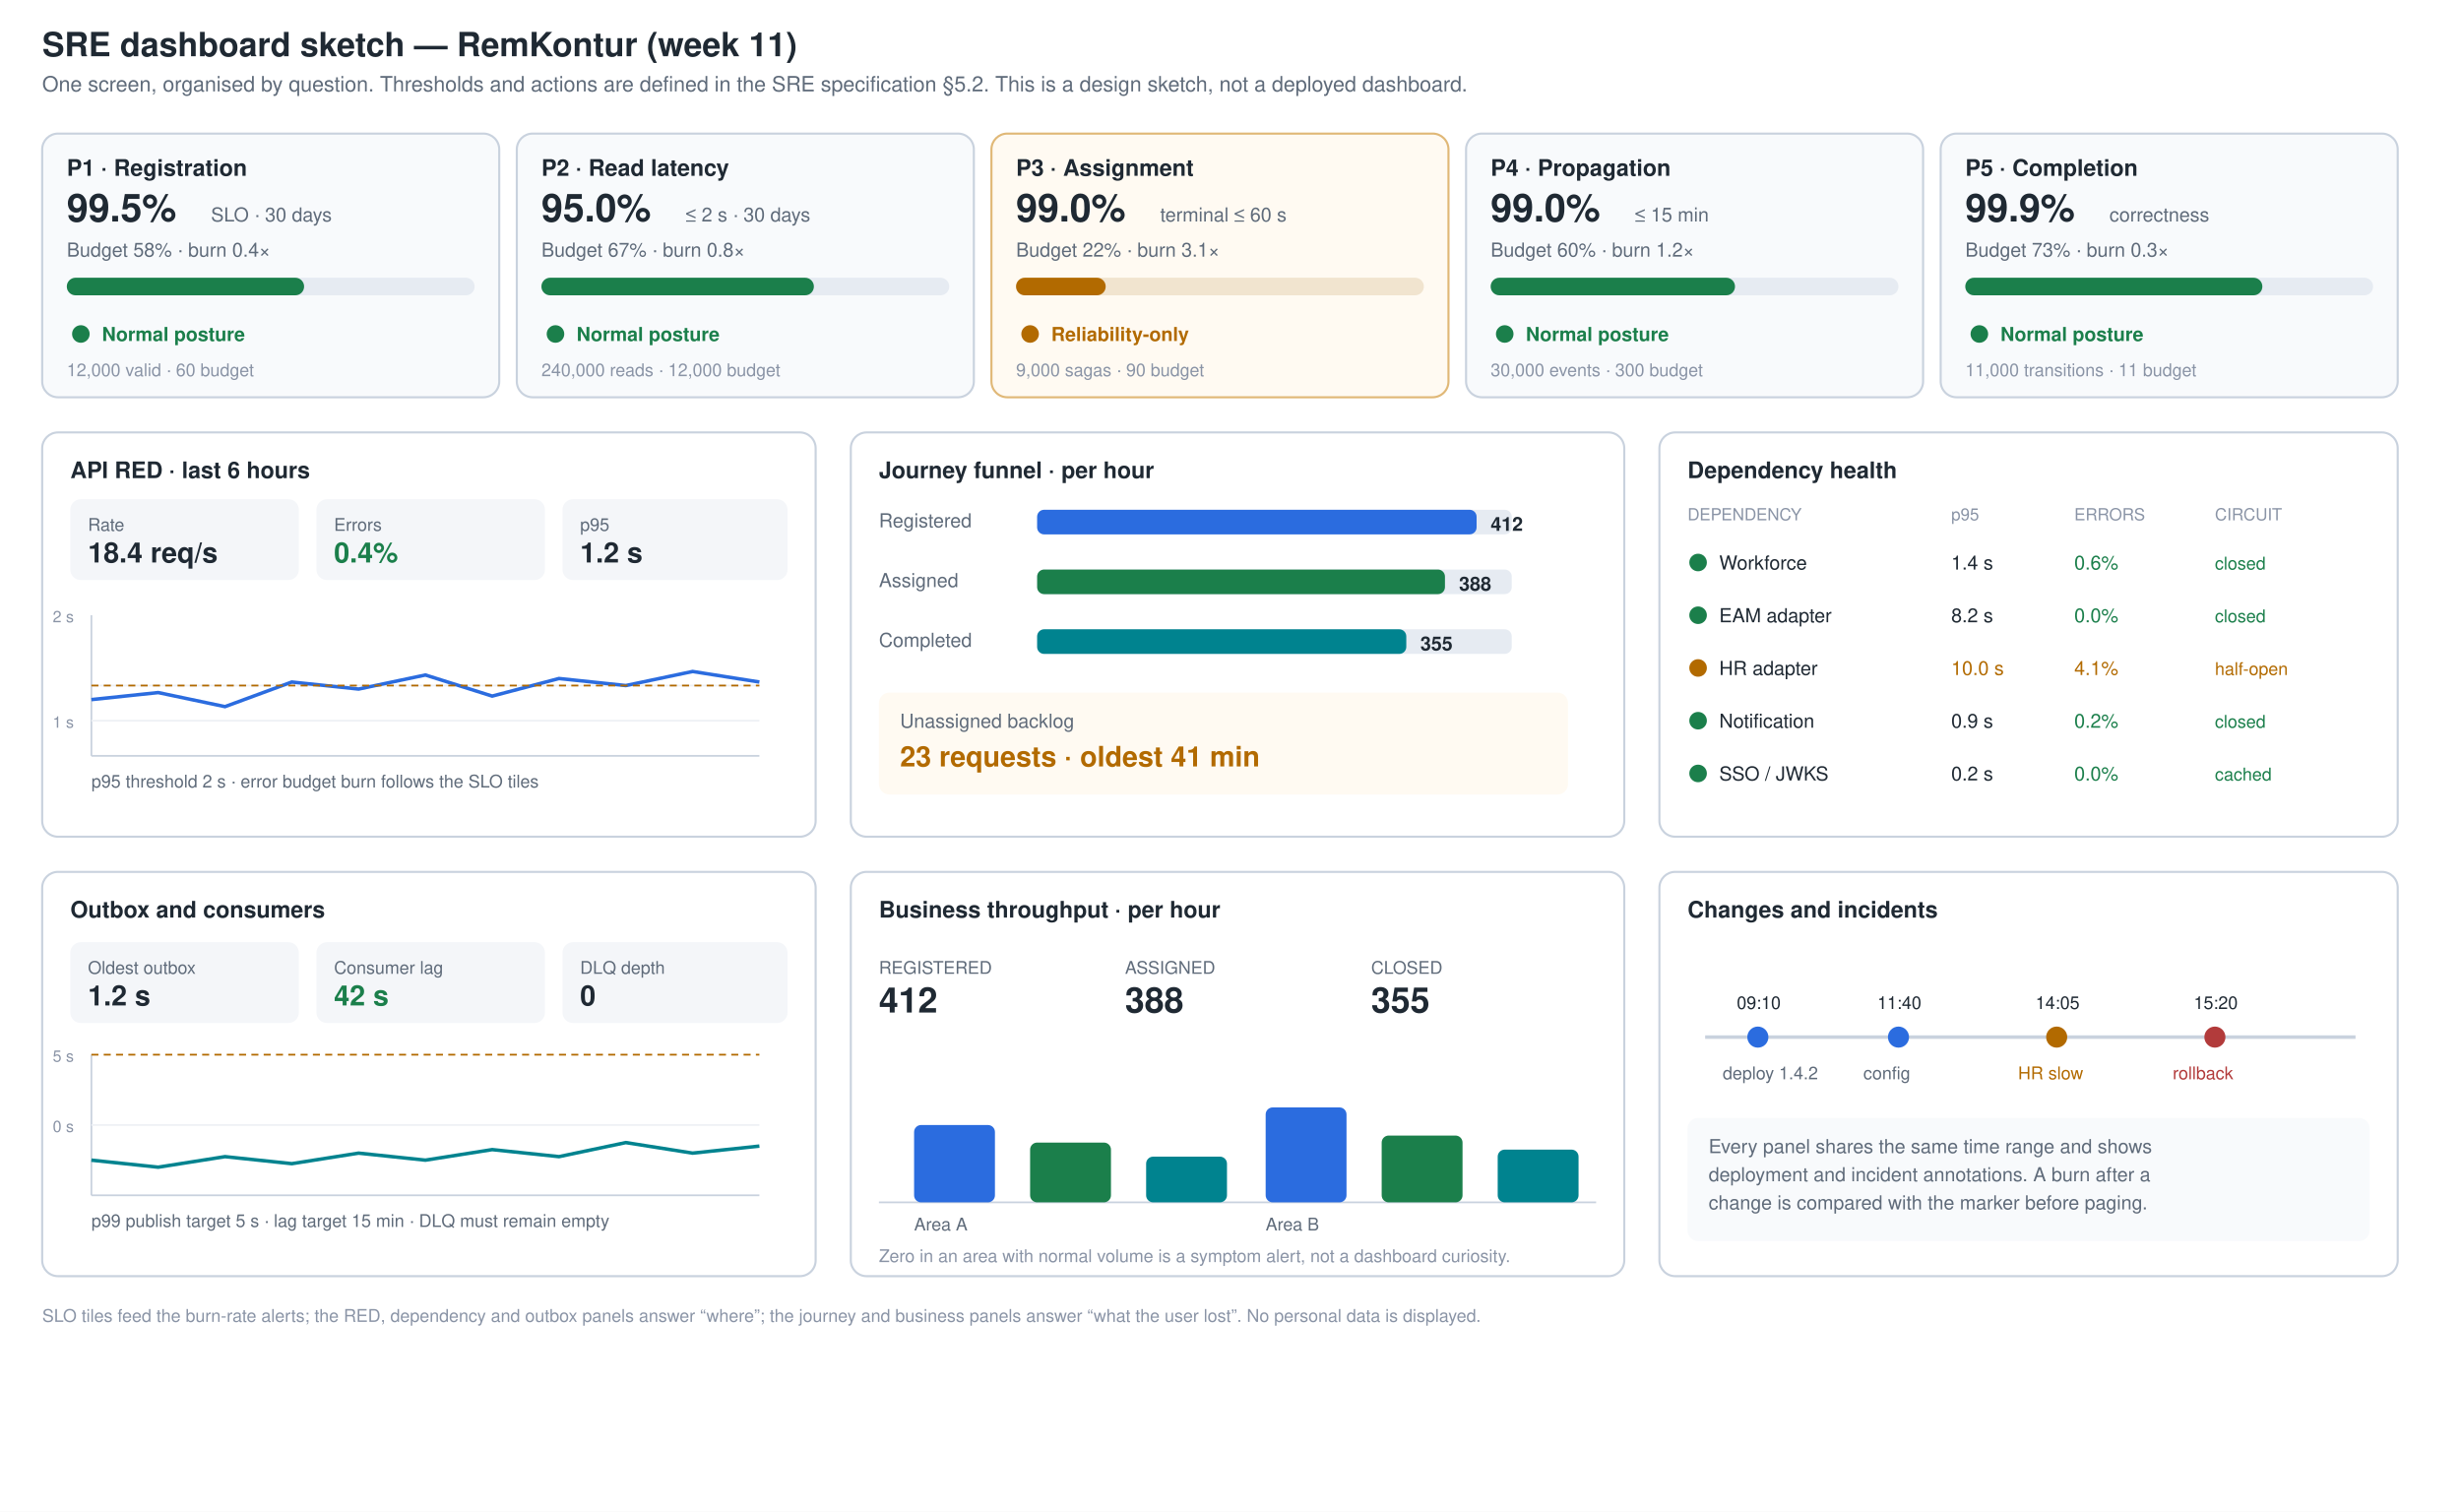
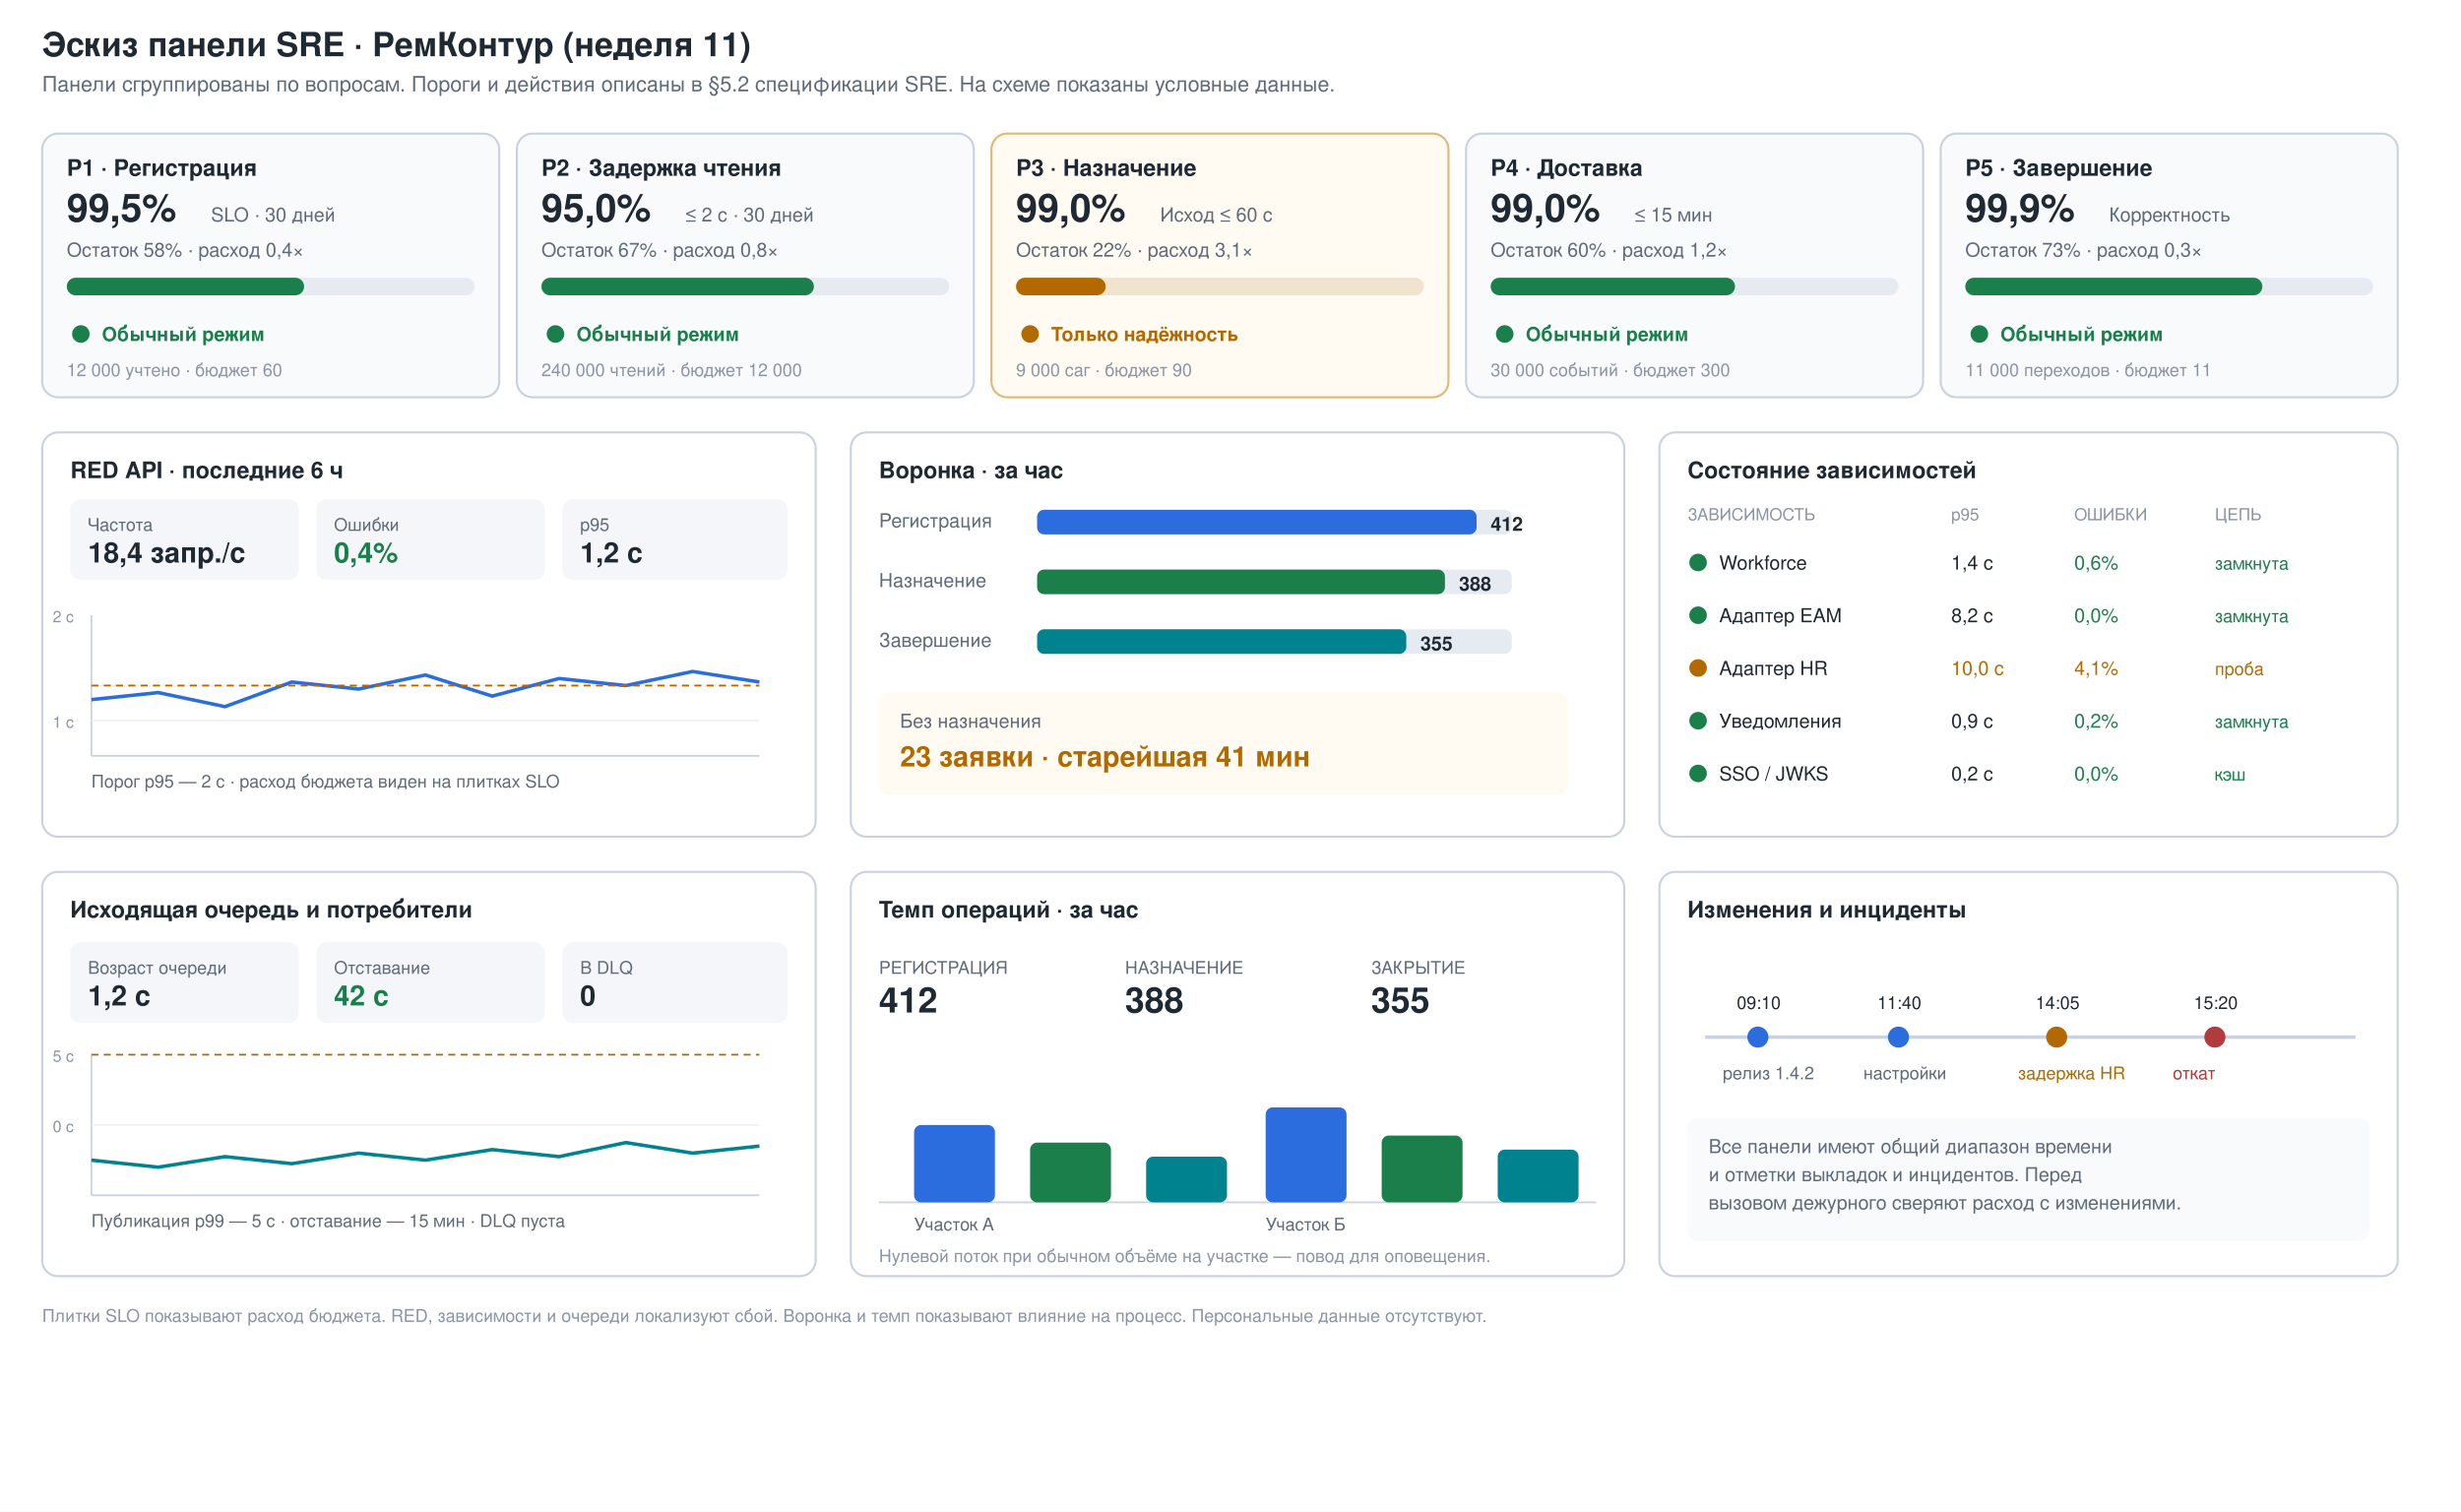
<svg xmlns="http://www.w3.org/2000/svg" viewBox="0 0 1400 860" width="1400" height="860" font-family="Helvetica Neue, Helvetica, Arial, sans-serif">
  <rect width="1400" height="860" fill="#ffffff" />
-   <text x="24" y="32" font-size="19" font-weight="700" fill="#1f2933">SRE dashboard sketch — RemKontur (week 11)</text>
-   <text x="24" y="52" font-size="12" fill="#5f6b7a">One screen, organised by question. Thresholds and actions are defined in the SRE specification §5.2. This is a design sketch, not a deployed dashboard.</text>
+   <text x="24" y="32" font-size="19" font-weight="700" fill="#1f2933">Эскиз панели SRE · РемКонтур (неделя 11)</text>
+   <text x="24" y="52" font-size="12" fill="#5f6b7a">Панели сгруппированы по вопросам. Пороги и действия описаны в §5.2 спецификации SRE. На схеме показаны условные данные.</text>
  <g>
    <rect x="24" y="76" width="260" height="150" rx="9" fill="#f8fafc" stroke="#c9d2de" stroke-width="1.2" />
-     <text x="38" y="100" font-size="13" font-weight="700" fill="#1f2933">P1 · Registration</text>
-     <text x="38" y="126" font-size="22" font-weight="700" fill="#1f2933">99.5%</text>
-     <text x="120" y="126" font-size="11" fill="#5f6b7a">SLO · 30 days</text>
-     <text x="38" y="146" font-size="11" fill="#5f6b7a">Budget 58% · burn 0.4×</text>
+     <text x="38" y="100" font-size="13" font-weight="700" fill="#1f2933">P1 · Регистрация</text>
+     <text x="38" y="126" font-size="22" font-weight="700" fill="#1f2933">99,5%</text>
+     <text x="120" y="126" font-size="11" fill="#5f6b7a">SLO · 30 дней</text>
+     <text x="38" y="146" font-size="11" fill="#5f6b7a">Остаток 58% · расход 0,4×</text>
    <rect x="38" y="158" width="232" height="10" rx="5" fill="#e6ebf2" />
    <rect x="38" y="158" width="135" height="10" rx="5" fill="#1b7f4b" />
    <circle cx="46" cy="190" r="5" fill="#1b7f4b" />
-     <text x="58" y="194" font-size="11" font-weight="700" fill="#1b7f4b">Normal posture</text>
-     <text x="38" y="214" font-size="10" fill="#8a94a6">12,000 valid · 60 budget</text>
+     <text x="58" y="194" font-size="11" font-weight="700" fill="#1b7f4b">Обычный режим</text>
+     <text x="38" y="214" font-size="10" fill="#8a94a6">12 000 учтено · бюджет 60</text>
  </g>
  <g>
    <rect x="294" y="76" width="260" height="150" rx="9" fill="#f8fafc" stroke="#c9d2de" stroke-width="1.2" />
-     <text x="308" y="100" font-size="13" font-weight="700" fill="#1f2933">P2 · Read latency</text>
-     <text x="308" y="126" font-size="22" font-weight="700" fill="#1f2933">95.0%</text>
-     <text x="390" y="126" font-size="11" fill="#5f6b7a">≤ 2 s · 30 days</text>
-     <text x="308" y="146" font-size="11" fill="#5f6b7a">Budget 67% · burn 0.8×</text>
+     <text x="308" y="100" font-size="13" font-weight="700" fill="#1f2933">P2 · Задержка чтения</text>
+     <text x="308" y="126" font-size="22" font-weight="700" fill="#1f2933">95,0%</text>
+     <text x="390" y="126" font-size="11" fill="#5f6b7a">≤ 2 с · 30 дней</text>
+     <text x="308" y="146" font-size="11" fill="#5f6b7a">Остаток 67% · расход 0,8×</text>
    <rect x="308" y="158" width="232" height="10" rx="5" fill="#e6ebf2" />
    <rect x="308" y="158" width="155" height="10" rx="5" fill="#1b7f4b" />
    <circle cx="316" cy="190" r="5" fill="#1b7f4b" />
-     <text x="328" y="194" font-size="11" font-weight="700" fill="#1b7f4b">Normal posture</text>
-     <text x="308" y="214" font-size="10" fill="#8a94a6">240,000 reads · 12,000 budget</text>
+     <text x="328" y="194" font-size="11" font-weight="700" fill="#1b7f4b">Обычный режим</text>
+     <text x="308" y="214" font-size="10" fill="#8a94a6">240 000 чтений · бюджет 12 000</text>
  </g>
  <g>
    <rect x="564" y="76" width="260" height="150" rx="9" fill="#fffaf2" stroke="#e0b877" stroke-width="1.2" />
-     <text x="578" y="100" font-size="13" font-weight="700" fill="#1f2933">P3 · Assignment</text>
-     <text x="578" y="126" font-size="22" font-weight="700" fill="#1f2933">99.0%</text>
-     <text x="660" y="126" font-size="11" fill="#5f6b7a">terminal ≤ 60 s</text>
-     <text x="578" y="146" font-size="11" fill="#5f6b7a">Budget 22% · burn 3.1×</text>
+     <text x="578" y="100" font-size="13" font-weight="700" fill="#1f2933">P3 · Назначение</text>
+     <text x="578" y="126" font-size="22" font-weight="700" fill="#1f2933">99,0%</text>
+     <text x="660" y="126" font-size="11" fill="#5f6b7a">Исход ≤ 60 с</text>
+     <text x="578" y="146" font-size="11" fill="#5f6b7a">Остаток 22% · расход 3,1×</text>
    <rect x="578" y="158" width="232" height="10" rx="5" fill="#f1e4cf" />
    <rect x="578" y="158" width="51" height="10" rx="5" fill="#b26a00" />
    <circle cx="586" cy="190" r="5" fill="#b26a00" />
-     <text x="598" y="194" font-size="11" font-weight="700" fill="#b26a00">Reliability-only</text>
-     <text x="578" y="214" font-size="10" fill="#8a94a6">9,000 sagas · 90 budget</text>
+     <text x="598" y="194" font-size="11" font-weight="700" fill="#b26a00">Только надёжность</text>
+     <text x="578" y="214" font-size="10" fill="#8a94a6">9 000 саг · бюджет 90</text>
  </g>
  <g>
    <rect x="834" y="76" width="260" height="150" rx="9" fill="#f8fafc" stroke="#c9d2de" stroke-width="1.2" />
-     <text x="848" y="100" font-size="13" font-weight="700" fill="#1f2933">P4 · Propagation</text>
-     <text x="848" y="126" font-size="22" font-weight="700" fill="#1f2933">99.0%</text>
-     <text x="930" y="126" font-size="11" fill="#5f6b7a">≤ 15 min</text>
-     <text x="848" y="146" font-size="11" fill="#5f6b7a">Budget 60% · burn 1.2×</text>
+     <text x="848" y="100" font-size="13" font-weight="700" fill="#1f2933">P4 · Доставка</text>
+     <text x="848" y="126" font-size="22" font-weight="700" fill="#1f2933">99,0%</text>
+     <text x="930" y="126" font-size="11" fill="#5f6b7a">≤ 15 мин</text>
+     <text x="848" y="146" font-size="11" fill="#5f6b7a">Остаток 60% · расход 1,2×</text>
    <rect x="848" y="158" width="232" height="10" rx="5" fill="#e6ebf2" />
    <rect x="848" y="158" width="139" height="10" rx="5" fill="#1b7f4b" />
    <circle cx="856" cy="190" r="5" fill="#1b7f4b" />
-     <text x="868" y="194" font-size="11" font-weight="700" fill="#1b7f4b">Normal posture</text>
-     <text x="848" y="214" font-size="10" fill="#8a94a6">30,000 events · 300 budget</text>
+     <text x="868" y="194" font-size="11" font-weight="700" fill="#1b7f4b">Обычный режим</text>
+     <text x="848" y="214" font-size="10" fill="#8a94a6">30 000 событий · бюджет 300</text>
  </g>
  <g>
    <rect x="1104" y="76" width="260" height="150" rx="9" fill="#f8fafc" stroke="#c9d2de" stroke-width="1.2" />
-     <text x="1118" y="100" font-size="13" font-weight="700" fill="#1f2933">P5 · Completion</text>
-     <text x="1118" y="126" font-size="22" font-weight="700" fill="#1f2933">99.9%</text>
-     <text x="1200" y="126" font-size="11" fill="#5f6b7a">correctness</text>
-     <text x="1118" y="146" font-size="11" fill="#5f6b7a">Budget 73% · burn 0.3×</text>
+     <text x="1118" y="100" font-size="13" font-weight="700" fill="#1f2933">P5 · Завершение</text>
+     <text x="1118" y="126" font-size="22" font-weight="700" fill="#1f2933">99,9%</text>
+     <text x="1200" y="126" font-size="11" fill="#5f6b7a">Корректность</text>
+     <text x="1118" y="146" font-size="11" fill="#5f6b7a">Остаток 73% · расход 0,3×</text>
    <rect x="1118" y="158" width="232" height="10" rx="5" fill="#e6ebf2" />
    <rect x="1118" y="158" width="169" height="10" rx="5" fill="#1b7f4b" />
    <circle cx="1126" cy="190" r="5" fill="#1b7f4b" />
-     <text x="1138" y="194" font-size="11" font-weight="700" fill="#1b7f4b">Normal posture</text>
-     <text x="1118" y="214" font-size="10" fill="#8a94a6">11,000 transitions · 11 budget</text>
+     <text x="1138" y="194" font-size="11" font-weight="700" fill="#1b7f4b">Обычный режим</text>
+     <text x="1118" y="214" font-size="10" fill="#8a94a6">11 000 переходов · бюджет 11</text>
  </g>
  <g>
    <rect x="24" y="246" width="440" height="230" rx="9" fill="#ffffff" stroke="#c9d2de" stroke-width="1.2" />
-     <text x="40" y="272" font-size="13" font-weight="700" fill="#1f2933">API RED · last 6 hours</text>
+     <text x="40" y="272" font-size="13" font-weight="700" fill="#1f2933">RED API · последние 6 ч</text>
    <rect x="40" y="284" width="130" height="46" rx="6" fill="#f4f6f9" />
-     <text x="50" y="302" font-size="10" fill="#5f6b7a">Rate</text>
-     <text x="50" y="320" font-size="16" font-weight="700" fill="#1f2933">18.4 req/s</text>
+     <text x="50" y="302" font-size="10" fill="#5f6b7a">Частота</text>
+     <text x="50" y="320" font-size="16" font-weight="700" fill="#1f2933">18,4 запр./с</text>
    <rect x="180" y="284" width="130" height="46" rx="6" fill="#f4f6f9" />
-     <text x="190" y="302" font-size="10" fill="#5f6b7a">Errors</text>
-     <text x="190" y="320" font-size="16" font-weight="700" fill="#1b7f4b">0.4%</text>
+     <text x="190" y="302" font-size="10" fill="#5f6b7a">Ошибки</text>
+     <text x="190" y="320" font-size="16" font-weight="700" fill="#1b7f4b">0,4%</text>
    <rect x="320" y="284" width="128" height="46" rx="6" fill="#f4f6f9" />
    <text x="330" y="302" font-size="10" fill="#5f6b7a">p95</text>
-     <text x="330" y="320" font-size="16" font-weight="700" fill="#1f2933">1.2 s</text>
+     <text x="330" y="320" font-size="16" font-weight="700" fill="#1f2933">1,2 с</text>
    <line x1="52" y1="430" x2="432" y2="430" stroke="#c9d2de" stroke-width="1" />
    <line x1="52" y1="350" x2="52" y2="430" stroke="#c9d2de" stroke-width="1" />
    <line x1="52" y1="390" x2="432" y2="390" stroke="#eef1f5" stroke-width="1" />
    <line x1="52" y1="410" x2="432" y2="410" stroke="#eef1f5" stroke-width="1" />
-     <text x="30" y="354" font-size="9" fill="#8a94a6">2 s</text>
-     <text x="30" y="414" font-size="9" fill="#8a94a6">1 s</text>
+     <text x="30" y="354" font-size="9" fill="#8a94a6">2 с</text>
+     <text x="30" y="414" font-size="9" fill="#8a94a6">1 с</text>
    <polyline points="52,398 90,394 128,402 166,388 204,392 242,384 280,396 318,386 356,390 394,382 432,388" fill="none" stroke="#2b6cdf" stroke-width="2" />
    <line x1="52" y1="390" x2="432" y2="390" stroke="#b26a00" stroke-width="1" stroke-dasharray="4 3" />
-     <text x="52" y="448" font-size="10" fill="#5f6b7a">p95 threshold 2 s · error budget burn follows the SLO tiles</text>
+     <text x="52" y="448" font-size="10" fill="#5f6b7a">Порог p95 — 2 с · расход бюджета виден на плитках SLO</text>
  </g>
  <g>
    <rect x="484" y="246" width="440" height="230" rx="9" fill="#ffffff" stroke="#c9d2de" stroke-width="1.2" />
-     <text x="500" y="272" font-size="13" font-weight="700" fill="#1f2933">Journey funnel · per hour</text>
-     <text x="500" y="300" font-size="11" fill="#5f6b7a">Registered</text>
+     <text x="500" y="272" font-size="13" font-weight="700" fill="#1f2933">Воронка · за час</text>
+     <text x="500" y="300" font-size="11" fill="#5f6b7a">Регистрация</text>
    <rect x="590" y="290" width="270" height="14" rx="4" fill="#e6ebf2" />
    <rect x="590" y="290" width="250" height="14" rx="4" fill="#2b6cdf" />
    <text x="848" y="302" font-size="11" font-weight="700" fill="#1f2933">412</text>
-     <text x="500" y="334" font-size="11" fill="#5f6b7a">Assigned</text>
+     <text x="500" y="334" font-size="11" fill="#5f6b7a">Назначение</text>
    <rect x="590" y="324" width="270" height="14" rx="4" fill="#e6ebf2" />
    <rect x="590" y="324" width="232" height="14" rx="4" fill="#1b7f4b" />
    <text x="830" y="336" font-size="11" font-weight="700" fill="#1f2933">388</text>
-     <text x="500" y="368" font-size="11" fill="#5f6b7a">Completed</text>
+     <text x="500" y="368" font-size="11" fill="#5f6b7a">Завершение</text>
    <rect x="590" y="358" width="270" height="14" rx="4" fill="#e6ebf2" />
    <rect x="590" y="358" width="210" height="14" rx="4" fill="#00838f" />
    <text x="808" y="370" font-size="11" font-weight="700" fill="#1f2933">355</text>
    <rect x="500" y="394" width="392" height="58" rx="6" fill="#fffaf2" />
-     <text x="512" y="414" font-size="11" fill="#5f6b7a">Unassigned backlog</text>
-     <text x="512" y="436" font-size="16" font-weight="700" fill="#b26a00">23 requests · oldest 41 min</text>
+     <text x="512" y="414" font-size="11" fill="#5f6b7a">Без назначения</text>
+     <text x="512" y="436" font-size="16" font-weight="700" fill="#b26a00">23 заявки · старейшая 41 мин</text>
  </g>
  <g>
    <rect x="944" y="246" width="420" height="230" rx="9" fill="#ffffff" stroke="#c9d2de" stroke-width="1.2" />
-     <text x="960" y="272" font-size="13" font-weight="700" fill="#1f2933">Dependency health</text>
-     <text x="960" y="296" font-size="9.5" fill="#8a94a6">DEPENDENCY</text>
+     <text x="960" y="272" font-size="13" font-weight="700" fill="#1f2933">Состояние зависимостей</text>
+     <text x="960" y="296" font-size="9.5" fill="#8a94a6">ЗАВИСИМОСТЬ</text>
    <text x="1110" y="296" font-size="9.5" fill="#8a94a6">p95</text>
-     <text x="1180" y="296" font-size="9.5" fill="#8a94a6">ERRORS</text>
-     <text x="1260" y="296" font-size="9.5" fill="#8a94a6">CIRCUIT</text>
+     <text x="1180" y="296" font-size="9.5" fill="#8a94a6">ОШИБКИ</text>
+     <text x="1260" y="296" font-size="9.5" fill="#8a94a6">ЦЕПЬ</text>
    <circle cx="966" cy="320" r="5" fill="#1b7f4b" />
    <text x="978" y="324" font-size="11" fill="#1f2933">Workforce</text>
-     <text x="1110" y="324" font-size="11" fill="#1f2933">1.4 s</text>
-     <text x="1180" y="324" font-size="11" fill="#1b7f4b">0.6%</text>
-     <text x="1260" y="324" font-size="10" fill="#1b7f4b">closed</text>
+     <text x="1110" y="324" font-size="11" fill="#1f2933">1,4 с</text>
+     <text x="1180" y="324" font-size="11" fill="#1b7f4b">0,6%</text>
+     <text x="1260" y="324" font-size="10" fill="#1b7f4b">замкнута</text>
    <circle cx="966" cy="350" r="5" fill="#1b7f4b" />
-     <text x="978" y="354" font-size="11" fill="#1f2933">EAM adapter</text>
-     <text x="1110" y="354" font-size="11" fill="#1f2933">8.2 s</text>
-     <text x="1180" y="354" font-size="11" fill="#1b7f4b">0.0%</text>
-     <text x="1260" y="354" font-size="10" fill="#1b7f4b">closed</text>
+     <text x="978" y="354" font-size="11" fill="#1f2933">Адаптер EAM</text>
+     <text x="1110" y="354" font-size="11" fill="#1f2933">8,2 с</text>
+     <text x="1180" y="354" font-size="11" fill="#1b7f4b">0,0%</text>
+     <text x="1260" y="354" font-size="10" fill="#1b7f4b">замкнута</text>
    <circle cx="966" cy="380" r="5" fill="#b26a00" />
-     <text x="978" y="384" font-size="11" fill="#1f2933">HR adapter</text>
-     <text x="1110" y="384" font-size="11" fill="#b26a00">10.0 s</text>
-     <text x="1180" y="384" font-size="11" fill="#b26a00">4.1%</text>
-     <text x="1260" y="384" font-size="10" fill="#b26a00">half-open</text>
+     <text x="978" y="384" font-size="11" fill="#1f2933">Адаптер HR</text>
+     <text x="1110" y="384" font-size="11" fill="#b26a00">10,0 с</text>
+     <text x="1180" y="384" font-size="11" fill="#b26a00">4,1%</text>
+     <text x="1260" y="384" font-size="10" fill="#b26a00">проба</text>
    <circle cx="966" cy="410" r="5" fill="#1b7f4b" />
-     <text x="978" y="414" font-size="11" fill="#1f2933">Notification</text>
-     <text x="1110" y="414" font-size="11" fill="#1f2933">0.9 s</text>
-     <text x="1180" y="414" font-size="11" fill="#1b7f4b">0.2%</text>
-     <text x="1260" y="414" font-size="10" fill="#1b7f4b">closed</text>
+     <text x="978" y="414" font-size="11" fill="#1f2933">Уведомления</text>
+     <text x="1110" y="414" font-size="11" fill="#1f2933">0,9 с</text>
+     <text x="1180" y="414" font-size="11" fill="#1b7f4b">0,2%</text>
+     <text x="1260" y="414" font-size="10" fill="#1b7f4b">замкнута</text>
    <circle cx="966" cy="440" r="5" fill="#1b7f4b" />
    <text x="978" y="444" font-size="11" fill="#1f2933">SSO / JWKS</text>
-     <text x="1110" y="444" font-size="11" fill="#1f2933">0.2 s</text>
-     <text x="1180" y="444" font-size="11" fill="#1b7f4b">0.0%</text>
-     <text x="1260" y="444" font-size="10" fill="#1b7f4b">cached</text>
+     <text x="1110" y="444" font-size="11" fill="#1f2933">0,2 с</text>
+     <text x="1180" y="444" font-size="11" fill="#1b7f4b">0,0%</text>
+     <text x="1260" y="444" font-size="10" fill="#1b7f4b">кэш</text>
  </g>
  <g>
    <rect x="24" y="496" width="440" height="230" rx="9" fill="#ffffff" stroke="#c9d2de" stroke-width="1.2" />
-     <text x="40" y="522" font-size="13" font-weight="700" fill="#1f2933">Outbox and consumers</text>
+     <text x="40" y="522" font-size="13" font-weight="700" fill="#1f2933">Исходящая очередь и потребители</text>
    <rect x="40" y="536" width="130" height="46" rx="6" fill="#f4f6f9" />
-     <text x="50" y="554" font-size="10" fill="#5f6b7a">Oldest outbox</text>
-     <text x="50" y="572" font-size="16" font-weight="700" fill="#1f2933">1.2 s</text>
+     <text x="50" y="554" font-size="10" fill="#5f6b7a">Возраст очереди</text>
+     <text x="50" y="572" font-size="16" font-weight="700" fill="#1f2933">1,2 с</text>
    <rect x="180" y="536" width="130" height="46" rx="6" fill="#f4f6f9" />
-     <text x="190" y="554" font-size="10" fill="#5f6b7a">Consumer lag</text>
-     <text x="190" y="572" font-size="16" font-weight="700" fill="#1b7f4b">42 s</text>
+     <text x="190" y="554" font-size="10" fill="#5f6b7a">Отставание</text>
+     <text x="190" y="572" font-size="16" font-weight="700" fill="#1b7f4b">42 с</text>
    <rect x="320" y="536" width="128" height="46" rx="6" fill="#f4f6f9" />
-     <text x="330" y="554" font-size="10" fill="#5f6b7a">DLQ depth</text>
+     <text x="330" y="554" font-size="10" fill="#5f6b7a">В DLQ</text>
    <text x="330" y="572" font-size="16" font-weight="700" fill="#1f2933">0</text>
    <line x1="52" y1="680" x2="432" y2="680" stroke="#c9d2de" stroke-width="1" />
    <line x1="52" y1="600" x2="52" y2="680" stroke="#c9d2de" stroke-width="1" />
    <line x1="52" y1="640" x2="432" y2="640" stroke="#eef1f5" stroke-width="1" />
-     <text x="30" y="604" font-size="9" fill="#8a94a6">5 s</text>
-     <text x="30" y="644" font-size="9" fill="#8a94a6">0 s</text>
+     <text x="30" y="604" font-size="9" fill="#8a94a6">5 с</text>
+     <text x="30" y="644" font-size="9" fill="#8a94a6">0 с</text>
    <polyline points="52,660 90,664 128,658 166,662 204,656 242,660 280,654 318,658 356,650 394,656 432,652" fill="none" stroke="#00838f" stroke-width="2" />
    <line x1="52" y1="600" x2="432" y2="600" stroke="#b26a00" stroke-width="1" stroke-dasharray="4 3" />
-     <text x="52" y="698" font-size="10" fill="#5f6b7a">p99 publish target 5 s · lag target 15 min · DLQ must remain empty</text>
+     <text x="52" y="698" font-size="10" fill="#5f6b7a">Публикация p99 — 5 с · отставание — 15 мин · DLQ пуста</text>
  </g>
  <g>
    <rect x="484" y="496" width="440" height="230" rx="9" fill="#ffffff" stroke="#c9d2de" stroke-width="1.2" />
-     <text x="500" y="522" font-size="13" font-weight="700" fill="#1f2933">Business throughput · per hour</text>
-     <text x="500" y="554" font-size="10" fill="#5f6b7a">REGISTERED</text>
+     <text x="500" y="522" font-size="13" font-weight="700" fill="#1f2933">Темп операций · за час</text>
+     <text x="500" y="554" font-size="10" fill="#5f6b7a">РЕГИСТРАЦИЯ</text>
    <text x="500" y="576" font-size="20" font-weight="700" fill="#1f2933">412</text>
-     <text x="640" y="554" font-size="10" fill="#5f6b7a">ASSIGNED</text>
+     <text x="640" y="554" font-size="10" fill="#5f6b7a">НАЗНАЧЕНИЕ</text>
    <text x="640" y="576" font-size="20" font-weight="700" fill="#1f2933">388</text>
-     <text x="780" y="554" font-size="10" fill="#5f6b7a">CLOSED</text>
+     <text x="780" y="554" font-size="10" fill="#5f6b7a">ЗАКРЫТИЕ</text>
    <text x="780" y="576" font-size="20" font-weight="700" fill="#1f2933">355</text>
    <line x1="500" y1="684" x2="908" y2="684" stroke="#c9d2de" stroke-width="1" />
    <rect x="520" y="640" width="46" height="44" rx="4" fill="#2b6cdf" />
    <rect x="586" y="650" width="46" height="34" rx="4" fill="#1b7f4b" />
    <rect x="652" y="658" width="46" height="26" rx="4" fill="#00838f" />
-     <text x="520" y="700" font-size="10" fill="#5f6b7a">Area A</text>
+     <text x="520" y="700" font-size="10" fill="#5f6b7a">Участок А</text>
    <rect x="720" y="630" width="46" height="54" rx="4" fill="#2b6cdf" />
    <rect x="786" y="646" width="46" height="38" rx="4" fill="#1b7f4b" />
    <rect x="852" y="654" width="46" height="30" rx="4" fill="#00838f" />
-     <text x="720" y="700" font-size="10" fill="#5f6b7a">Area B</text>
-     <text x="500" y="718" font-size="10" fill="#8a94a6">Zero in an area with normal volume is a symptom alert, not a dashboard curiosity.</text>
+     <text x="720" y="700" font-size="10" fill="#5f6b7a">Участок Б</text>
+     <text x="500" y="718" font-size="10" fill="#8a94a6">Нулевой поток при обычном объёме на участке — повод для оповещения.</text>
  </g>
  <g>
    <rect x="944" y="496" width="420" height="230" rx="9" fill="#ffffff" stroke="#c9d2de" stroke-width="1.2" />
-     <text x="960" y="522" font-size="13" font-weight="700" fill="#1f2933">Changes and incidents</text>
+     <text x="960" y="522" font-size="13" font-weight="700" fill="#1f2933">Изменения и инциденты</text>
    <line x1="970" y1="590" x2="1340" y2="590" stroke="#c9d2de" stroke-width="2" />
    <circle cx="1000" cy="590" r="6" fill="#2b6cdf" />
    <text x="988" y="574" font-size="10" fill="#1f2933">09:10</text>
-     <text x="980" y="614" font-size="10" fill="#5f6b7a">deploy 1.4.2</text>
+     <text x="980" y="614" font-size="10" fill="#5f6b7a">релиз 1.4.2</text>
    <circle cx="1080" cy="590" r="6" fill="#2b6cdf" />
    <text x="1068" y="574" font-size="10" fill="#1f2933">11:40</text>
-     <text x="1060" y="614" font-size="10" fill="#5f6b7a">config</text>
+     <text x="1060" y="614" font-size="10" fill="#5f6b7a">настройки</text>
    <circle cx="1170" cy="590" r="6" fill="#b26a00" />
    <text x="1158" y="574" font-size="10" fill="#1f2933">14:05</text>
-     <text x="1148" y="614" font-size="10" fill="#b26a00">HR slow</text>
+     <text x="1148" y="614" font-size="10" fill="#b26a00">задержка HR</text>
    <circle cx="1260" cy="590" r="6" fill="#b23b3b" />
    <text x="1248" y="574" font-size="10" fill="#1f2933">15:20</text>
-     <text x="1236" y="614" font-size="10" fill="#b23b3b">rollback</text>
+     <text x="1236" y="614" font-size="10" fill="#b23b3b">откат</text>
    <rect x="960" y="636" width="388" height="70" rx="6" fill="#f8fafc" />
-     <text x="972" y="656" font-size="11" fill="#5f6b7a">Every panel shares the same time range and shows</text>
-     <text x="972" y="672" font-size="11" fill="#5f6b7a">deployment and incident annotations. A burn after a</text>
-     <text x="972" y="688" font-size="11" fill="#5f6b7a">change is compared with the marker before paging.</text>
-   </g>
-   <text x="24" y="752" font-size="10" fill="#8a94a6">SLO tiles feed the burn-rate alerts; the RED, dependency and outbox panels answer “where”; the journey and business panels answer “what the user lost”. No personal data is displayed.</text>
+     <text x="972" y="656" font-size="11" fill="#5f6b7a">Все панели имеют общий диапазон времени</text>
+     <text x="972" y="672" font-size="11" fill="#5f6b7a">и отметки выкладок и инцидентов. Перед</text>
+     <text x="972" y="688" font-size="11" fill="#5f6b7a">вызовом дежурного сверяют расход с изменениями.</text>
+   </g>
+   <text x="24" y="752" font-size="10" fill="#8a94a6">Плитки SLO показывают расход бюджета. RED, зависимости и очереди локализуют сбой. Воронка и темп показывают влияние на процесс. Персональные данные отсутствуют.</text>
</svg>
